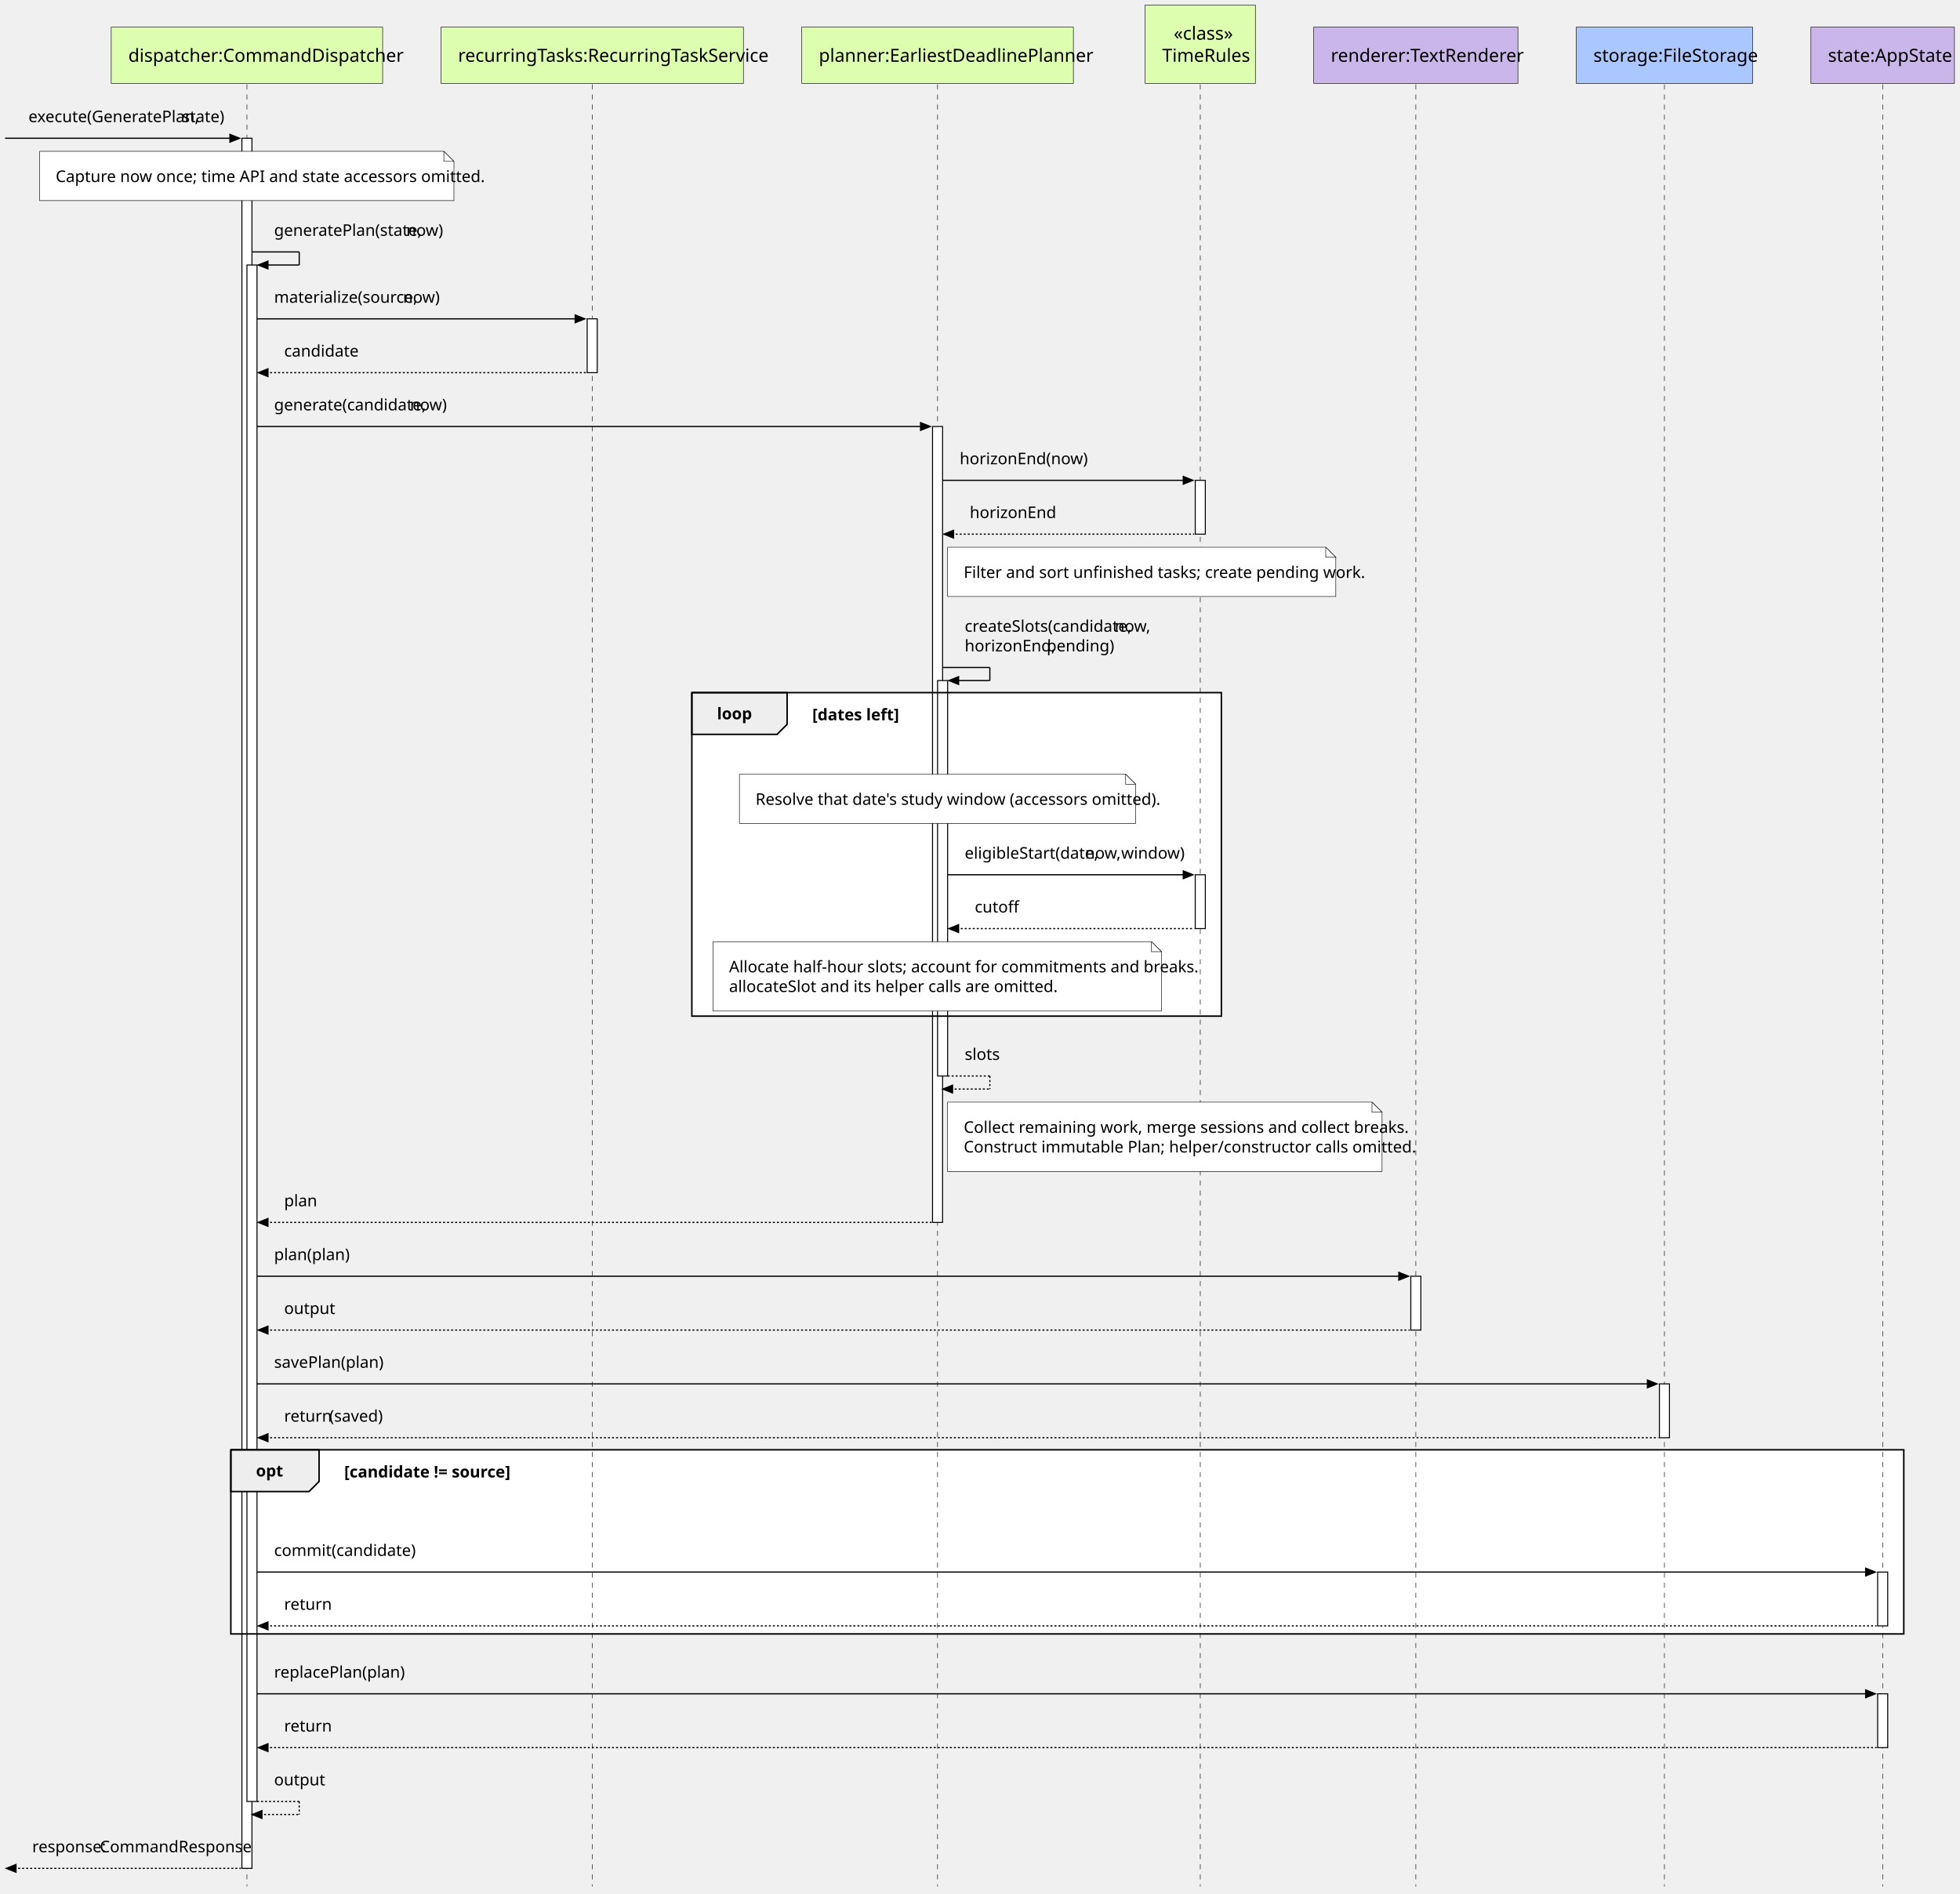
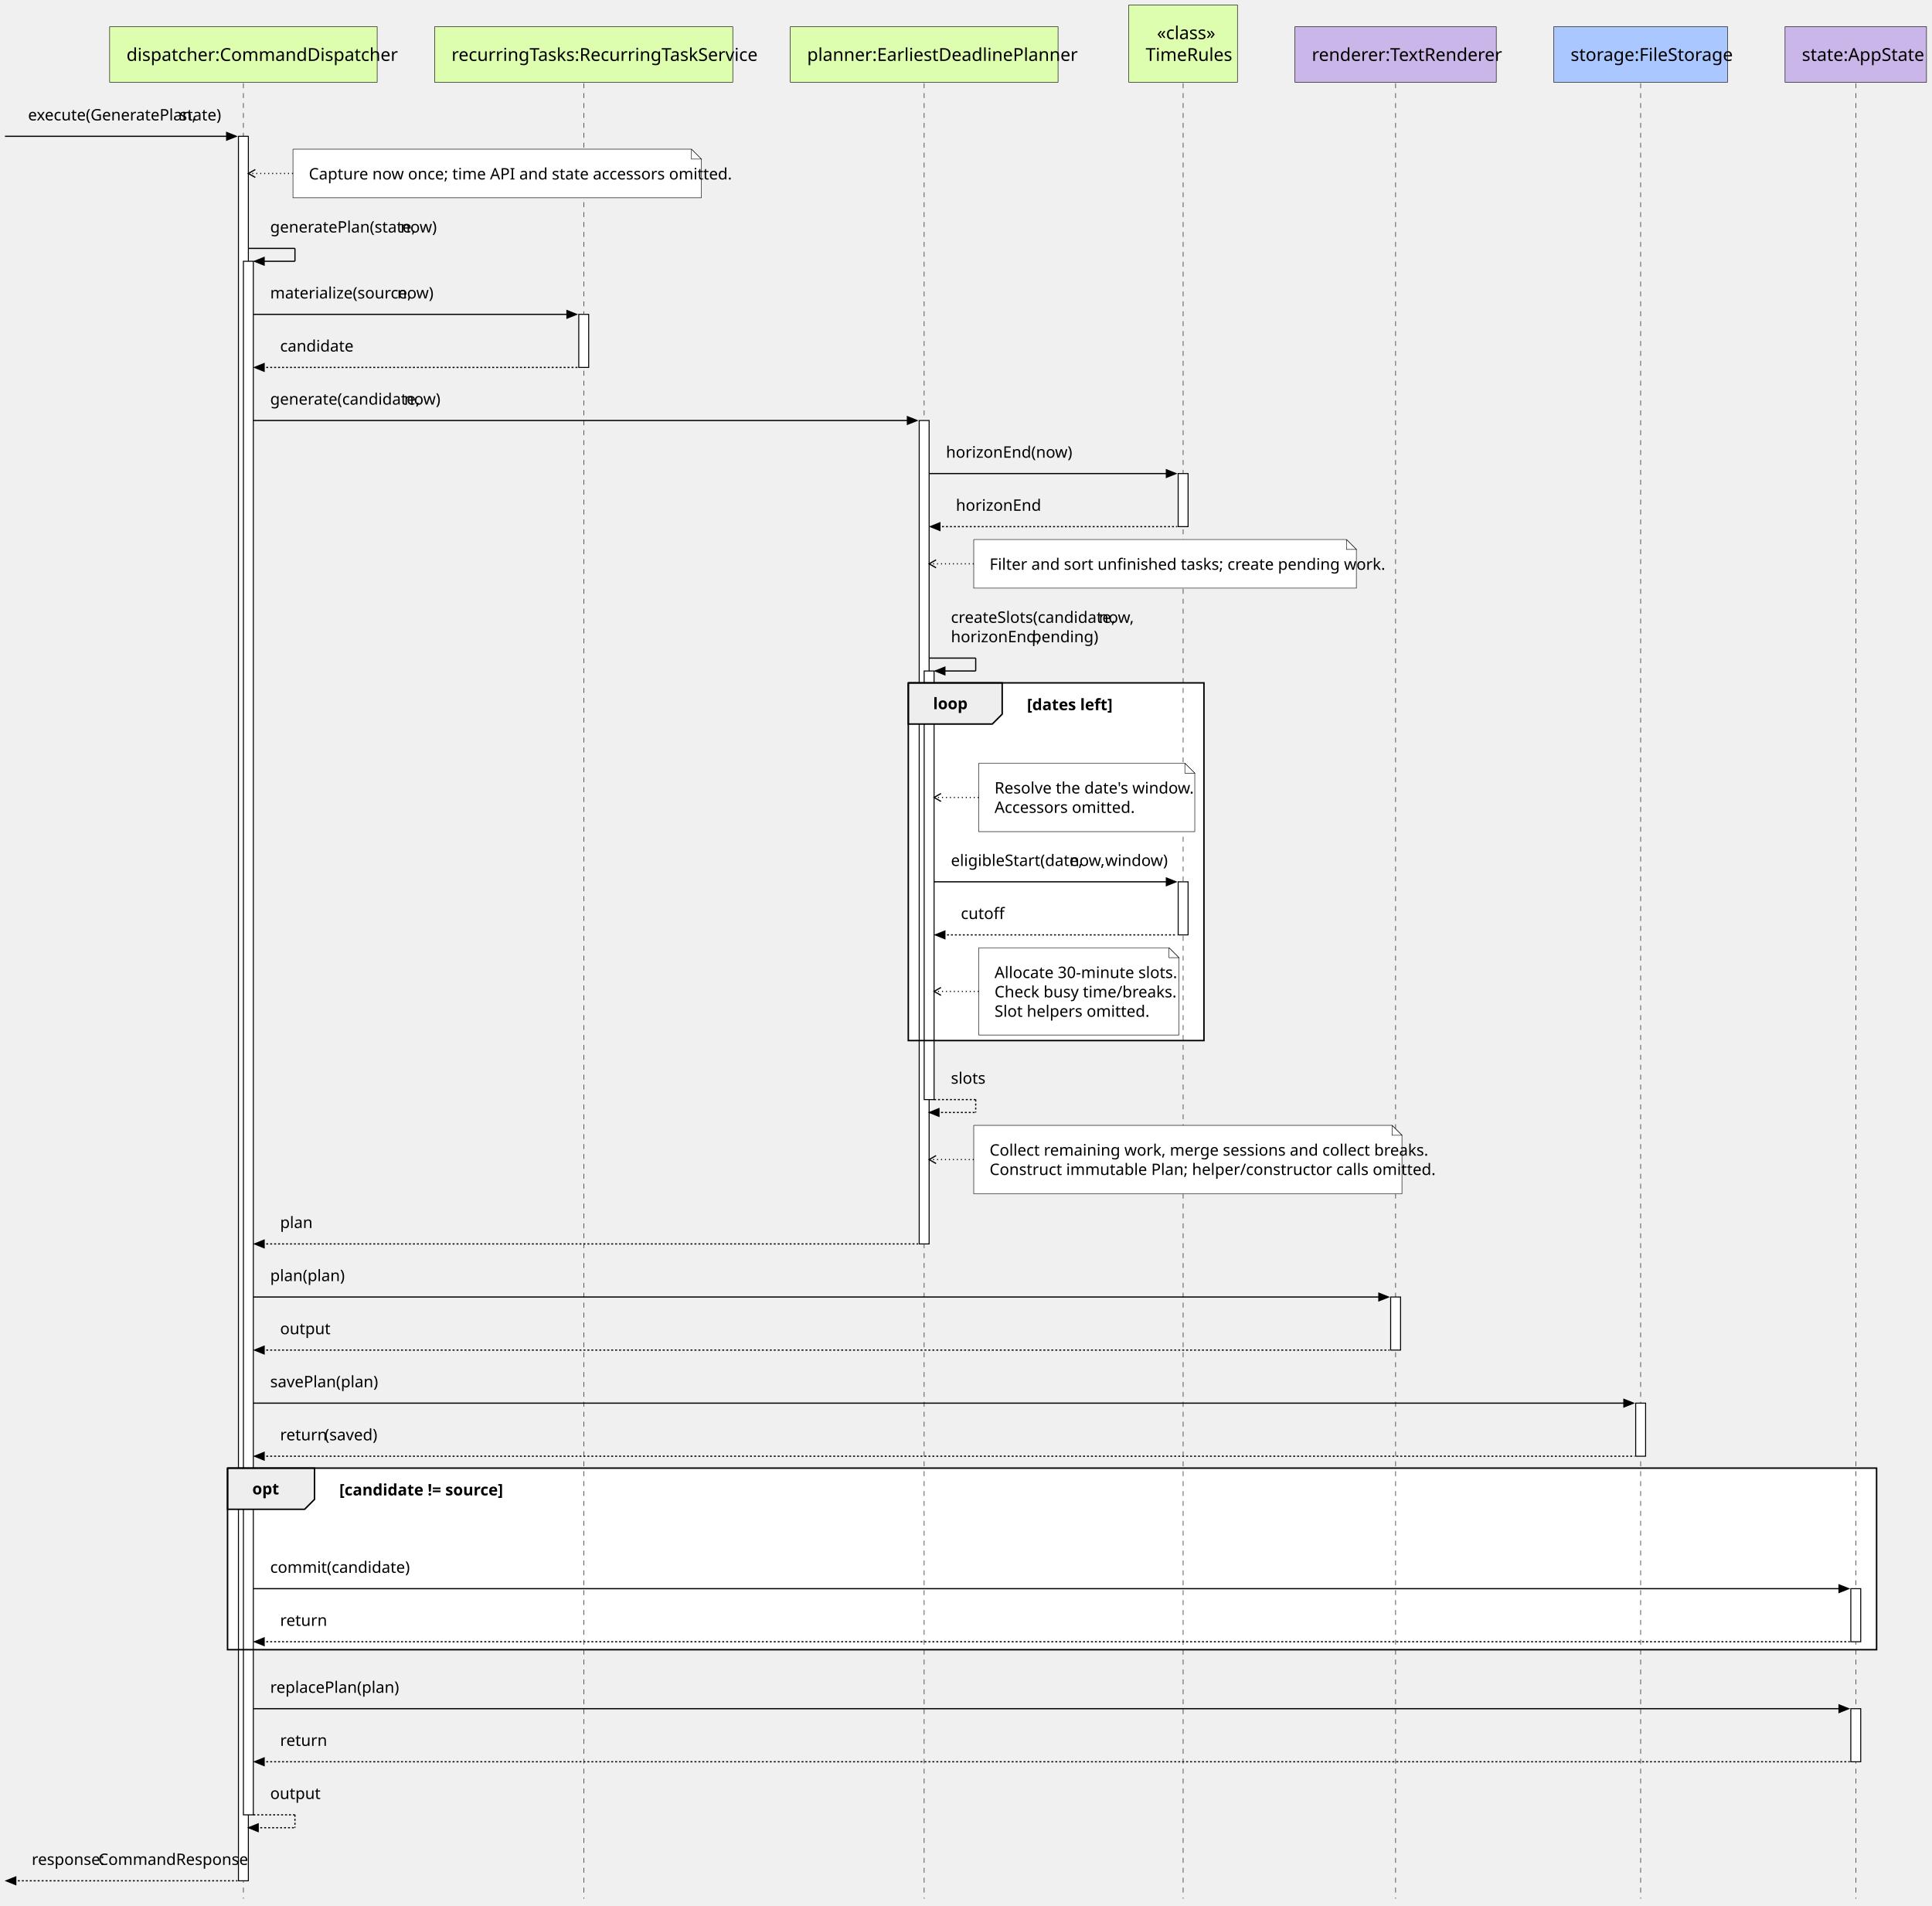
- <svg xmlns="http://www.w3.org/2000/svg" contentStyleType="text/css" data-diagram-type="SEQUENCE" height="1883px" preserveAspectRatio="none" style="width:1949px;height:1883px;background:#FFFFFF;" version="1.1" viewBox="0 0 1949 1883" width="1949px" zoomAndPan="magnify">
+ <svg xmlns="http://www.w3.org/2000/svg" contentstyletype="text/css" data-diagram-type="SEQUENCE" height="1922px" preserveAspectRatio="none" style="width:1949px;height:1922px;background:#FFFFFF;" version="1.1" viewBox="0 0 1949 1922" width="1949px" zoomAndPan="magnify">
  <defs />
  <g>
-     <rect fill="#FFFFFF" height="321.719" style="stroke:#FFFFFF;stroke-width:1;" width="526.574" x="687.97" y="688.789" />
-     <rect fill="#FFFFFF" height="183.125" style="stroke:#FFFFFF;stroke-width:1;" width="1663.554" x="229.547" y="1441.758" />
-     <g>
-       <rect fill="#000000" fill-opacity="0" height="1792.062" width="8" x="242.047" y="83.945" />
-       <line style="stroke:#000000;stroke-width:0.5;stroke-dasharray:5,5;" x1="245.547" x2="245.547" y1="83.945" y2="1876.008" />
-     </g>
-     <g>
-       <rect fill="#FFFFFF" height="1720.531" style="stroke:#000000;stroke-width:1;" width="10" x="240.547" y="137.477" />
-     </g>
-     <g>
-       <rect fill="#FFFFFF" height="1527.938" style="stroke:#000000;stroke-width:1;" width="10" x="245.547" y="263.539" />
-     </g>
-     <g>
-       <rect fill="#000000" fill-opacity="0" height="1792.062" width="8" x="585.361" y="83.945" />
-       <line style="stroke:#000000;stroke-width:0.5;stroke-dasharray:5,5;" x1="588.861" x2="588.861" y1="83.945" y2="1876.008" />
+     <rect fill="#FFFFFF" height="360.781" style="stroke:#FFFFFF;stroke-width:1;" width="298.25" x="916.294" y="688.789" />
+     <rect fill="#FFFFFF" height="183.125" style="stroke:#FFFFFF;stroke-width:1;" width="1663.554" x="229.547" y="1480.82" />
+     <g>
+       <rect fill="#000000" fill-opacity="0" height="1831.125" width="8" x="242.047" y="83.945" />
+       <line style="stroke:#000000;stroke-width:0.5;stroke-dasharray:5,5;" x1="245.547" x2="245.547" y1="83.945" y2="1915.07" />
+     </g>
+     <g>
+       <rect fill="#FFFFFF" height="1759.594" style="stroke:#000000;stroke-width:1;" width="10" x="240.547" y="137.477" />
+     </g>
+     <g>
+       <rect fill="#FFFFFF" height="1567" style="stroke:#000000;stroke-width:1;" width="10" x="245.547" y="263.539" />
+     </g>
+     <g>
+       <rect fill="#000000" fill-opacity="0" height="1831.125" width="8" x="585.361" y="83.945" />
+       <line style="stroke:#000000;stroke-width:0.5;stroke-dasharray:5,5;" x1="588.861" x2="588.861" y1="83.945" y2="1915.07" />
    </g>
    <g>
      <rect fill="#FFFFFF" height="53.531" style="stroke:#000000;stroke-width:1;" width="10" x="583.861" y="317.07" />
    </g>
    <g>
-       <rect fill="#000000" fill-opacity="0" height="1792.062" width="8" x="928.794" y="83.945" />
-       <line style="stroke:#000000;stroke-width:0.5;stroke-dasharray:5,5;" x1="932.294" x2="932.294" y1="83.945" y2="1876.008" />
-     </g>
-     <g>
-       <rect fill="#FFFFFF" height="791.5" style="stroke:#000000;stroke-width:1;" width="10" x="927.294" y="424.133" />
-     </g>
-     <g>
-       <rect fill="#FFFFFF" height="393.25" style="stroke:#000000;stroke-width:1;" width="10" x="932.294" y="676.789" />
-     </g>
-     <g>
-       <rect fill="#000000" fill-opacity="0" height="1792.062" width="8" x="1190.044" y="83.945" />
-       <line style="stroke:#000000;stroke-width:0.5;stroke-dasharray:5,5;" x1="1193.544" x2="1193.544" y1="83.945" y2="1876.008" />
+       <rect fill="#000000" fill-opacity="0" height="1831.125" width="8" x="928.794" y="83.945" />
+       <line style="stroke:#000000;stroke-width:0.5;stroke-dasharray:5,5;" x1="932.294" x2="932.294" y1="83.945" y2="1915.07" />
+     </g>
+     <g>
+       <rect fill="#FFFFFF" height="830.562" style="stroke:#000000;stroke-width:1;" width="10" x="927.294" y="424.133" />
+     </g>
+     <g>
+       <rect fill="#FFFFFF" height="432.312" style="stroke:#000000;stroke-width:1;" width="10" x="932.294" y="676.789" />
+     </g>
+     <g>
+       <rect fill="#000000" fill-opacity="0" height="1831.125" width="8" x="1190.044" y="83.945" />
+       <line style="stroke:#000000;stroke-width:0.5;stroke-dasharray:5,5;" x1="1193.544" x2="1193.544" y1="83.945" y2="1915.07" />
    </g>
    <g>
      <rect fill="#FFFFFF" height="53.531" style="stroke:#000000;stroke-width:1;" width="10" x="1188.544" y="477.664" />
    </g>
    <g>
-       <rect fill="#FFFFFF" height="53.531" style="stroke:#000000;stroke-width:1;" width="10" x="1188.544" y="869.914" />
-     </g>
-     <g>
-       <rect fill="#000000" fill-opacity="0" height="1792.062" width="8" x="1404.384" y="83.945" />
-       <line style="stroke:#000000;stroke-width:0.5;stroke-dasharray:5,5;" x1="1407.884" x2="1407.884" y1="83.945" y2="1876.008" />
-     </g>
-     <g>
-       <rect fill="#FFFFFF" height="53.531" style="stroke:#000000;stroke-width:1;" width="10" x="1402.884" y="1269.164" />
-     </g>
-     <g>
-       <rect fill="#000000" fill-opacity="0" height="1792.062" width="8" x="1651.581" y="83.945" />
-       <line style="stroke:#000000;stroke-width:0.5;stroke-dasharray:5,5;" x1="1655.081" x2="1655.081" y1="83.945" y2="1876.008" />
-     </g>
-     <g>
-       <rect fill="#FFFFFF" height="53.531" style="stroke:#000000;stroke-width:1;" width="10" x="1650.081" y="1376.227" />
-     </g>
-     <g>
-       <rect fill="#000000" fill-opacity="0" height="1792.062" width="8" x="1868.601" y="83.945" />
-       <line style="stroke:#000000;stroke-width:0.5;stroke-dasharray:5,5;" x1="1872.101" x2="1872.101" y1="83.945" y2="1876.008" />
-     </g>
-     <g>
-       <rect fill="#FFFFFF" height="53.531" style="stroke:#000000;stroke-width:1;" width="10" x="1867.101" y="1563.352" />
-     </g>
-     <g>
-       <rect fill="#FFFFFF" height="53.531" style="stroke:#000000;stroke-width:1;" width="10" x="1867.101" y="1684.414" />
+       <rect fill="#FFFFFF" height="53.531" style="stroke:#000000;stroke-width:1;" width="10" x="1188.544" y="889.445" />
+     </g>
+     <g>
+       <rect fill="#000000" fill-opacity="0" height="1831.125" width="8" x="1404.384" y="83.945" />
+       <line style="stroke:#000000;stroke-width:0.5;stroke-dasharray:5,5;" x1="1407.884" x2="1407.884" y1="83.945" y2="1915.07" />
+     </g>
+     <g>
+       <rect fill="#FFFFFF" height="53.531" style="stroke:#000000;stroke-width:1;" width="10" x="1402.884" y="1308.227" />
+     </g>
+     <g>
+       <rect fill="#000000" fill-opacity="0" height="1831.125" width="8" x="1651.581" y="83.945" />
+       <line style="stroke:#000000;stroke-width:0.5;stroke-dasharray:5,5;" x1="1655.081" x2="1655.081" y1="83.945" y2="1915.07" />
+     </g>
+     <g>
+       <rect fill="#FFFFFF" height="53.531" style="stroke:#000000;stroke-width:1;" width="10" x="1650.081" y="1415.289" />
+     </g>
+     <g>
+       <rect fill="#000000" fill-opacity="0" height="1831.125" width="8" x="1868.601" y="83.945" />
+       <line style="stroke:#000000;stroke-width:0.5;stroke-dasharray:5,5;" x1="1872.101" x2="1872.101" y1="83.945" y2="1915.07" />
+     </g>
+     <g>
+       <rect fill="#FFFFFF" height="53.531" style="stroke:#000000;stroke-width:1;" width="10" x="1867.101" y="1602.414" />
+     </g>
+     <g>
+       <rect fill="#FFFFFF" height="53.531" style="stroke:#000000;stroke-width:1;" width="10" x="1867.101" y="1723.477" />
    </g>
    <rect fill="#DDFDAF" height="55.973" style="stroke:#000000;stroke-width:0.5;" width="269.89" x="110.602" y="26.973" />
    <text fill="#000000" font-family="Calibri" font-size="18" lengthAdjust="spacing" textLength="235.89" x="127.602" y="61.445">dispatcher:CommandDispatcher</text>
    <rect fill="#DDFDAF" height="55.973" style="stroke:#000000;stroke-width:0.5;" width="300.739" x="438.492" y="26.973" />
    <text fill="#000000" font-family="Calibri" font-size="18" lengthAdjust="spacing" textLength="266.739" x="455.492" y="61.445">recurringTasks:RecurringTaskService</text>
    <rect fill="#DDFDAF" height="55.973" style="stroke:#000000;stroke-width:0.5;" width="270.127" x="797.231" y="26.973" />
    <text fill="#000000" font-family="Calibri" font-size="18" lengthAdjust="spacing" textLength="236.127" x="814.231" y="61.445">planner:EarliestDeadlinePlanner</text>
    <rect fill="#DDFDAF" height="77.945" style="stroke:#000000;stroke-width:0.5;" width="109.595" x="1138.747" y="5" />
    <text fill="#000000" font-family="Calibri" font-size="18" lengthAdjust="spacing" textLength="52.884" x="1167.102" y="39.473">«class»</text>
    <text fill="#000000" font-family="Calibri" font-size="18" lengthAdjust="spacing" textLength="75.595" x="1155.747" y="61.445">TimeRules</text>
    <rect fill="#CAB6E8" height="55.973" style="stroke:#000000;stroke-width:0.5;" width="203.084" x="1306.342" y="26.973" />
    <text fill="#000000" font-family="Calibri" font-size="18" lengthAdjust="spacing" textLength="169.084" x="1323.342" y="61.445">renderer:TextRenderer</text>
    <rect fill="#ABC7FF" height="55.973" style="stroke:#000000;stroke-width:0.5;" width="175.31" x="1567.426" y="26.973" />
    <text fill="#000000" font-family="Calibri" font-size="18" lengthAdjust="spacing" textLength="141.31" x="1584.426" y="61.445">storage:FileStorage</text>
    <rect fill="#CAB6E8" height="55.973" style="stroke:#000000;stroke-width:0.5;" width="142.73" x="1800.736" y="26.973" />
    <text fill="#000000" font-family="Calibri" font-size="18" lengthAdjust="spacing" textLength="108.73" x="1817.736" y="61.445">state:AppState</text>
    <polygon fill="#000000" points="228.547,133.477,238.547,137.477,228.547,141.477" style="stroke:#000000;stroke-width:1;" />
    <line style="stroke:#000000;stroke-width:1.2;" x1="5" x2="234.547" y1="137.477" y2="137.477" />
    <text fill="#000000" font-family="Calibri" font-size="16" lengthAdjust="spacing" textLength="149.18" x="28.297" y="121.477">execute(GeneratePlan,</text>
    <text fill="#000000" font-family="Calibri" font-size="16" lengthAdjust="spacing" textLength="3.617" x="177.477" y="121.477"> </text>
    <text fill="#000000" font-family="Calibri" font-size="16" lengthAdjust="spacing" textLength="37.453" x="181.094" y="121.477">state)</text>
-     <path d="M39.375,150.477 L39.375,199.477 L451.375,199.477 L451.375,160.477 L441.375,150.477 L39.375,150.477" fill="#FFFFFF" style="stroke:#000000;stroke-width:0.5;" />
-     <path d="M441.375,150.477 L441.375,160.477 L451.375,160.477 L441.375,150.477" fill="#FFFFFF" style="stroke:#000000;stroke-width:0.5;" />
-     <text fill="#000000" font-family="Calibri" font-size="16" lengthAdjust="spacing" textLength="371.344" x="55.375" y="181.008">Capture now once; time API and state accessors omitted.</text>
+     <g class="uml-note" data-note-target="Dispatcher" transform="translate(40,0)">
+       <path d="M255.547,150.477 L255.547,199.477 L667.547,199.477 L667.547,160.477 L657.547,150.477 L255.547,150.477" fill="#FFFFFF" style="stroke:#000000;stroke-width:0.5;" />
+       <path d="M657.547,150.477 L657.547,160.477 L667.547,160.477 L657.547,150.477" fill="#FFFFFF" style="stroke:#000000;stroke-width:0.5;" />
+       <text fill="#000000" font-family="Calibri" font-size="16" lengthAdjust="spacing" textLength="371.344" x="271.547" y="181.008">Capture now once; time API and state accessors omitted.</text>
+     </g>
+     <g class="uml-note-link" data-note-target="Dispatcher">
+       <path d="M295.547,174.977 H250.547" stroke-dasharray="1,3" stroke="#000000" stroke-width="1.2" fill="none" />
+       <path d="M257.547,170.977 L250.547,174.977 L257.547,178.977" stroke="#000000" stroke-width="1.2" fill="none" />
+     </g>
    <line style="stroke:#000000;stroke-width:1.2;" x1="250.547" x2="297.547" y1="250.539" y2="250.539" />
    <line style="stroke:#000000;stroke-width:1.2;" x1="297.547" x2="297.547" y1="250.539" y2="263.539" />
    <line style="stroke:#000000;stroke-width:1.2;" x1="256.547" x2="297.547" y1="263.539" y2="263.539" />
    <polygon fill="#000000" points="266.547,259.539,256.547,263.539,266.547,267.539" style="stroke:#000000;stroke-width:1;" />
    <text fill="#000000" font-family="Calibri" font-size="16" lengthAdjust="spacing" textLength="127.875" x="272.547" y="234.539">generatePlan(state,</text>
    <text fill="#000000" font-family="Calibri" font-size="16" lengthAdjust="spacing" textLength="3.617" x="400.422" y="234.539"> </text>
    <text fill="#000000" font-family="Calibri" font-size="16" lengthAdjust="spacing" textLength="33.133" x="404.039" y="234.539">now)</text>
    <polygon fill="#000000" points="571.861,313.07,581.861,317.07,571.861,321.07" style="stroke:#000000;stroke-width:1;" />
    <line style="stroke:#000000;stroke-width:1.2;" x1="255.547" x2="577.861" y1="317.07" y2="317.07" />
    <text fill="#000000" font-family="Calibri" font-size="16" lengthAdjust="spacing" textLength="124.555" x="272.547" y="301.07">materialize(source,</text>
    <text fill="#000000" font-family="Calibri" font-size="16" lengthAdjust="spacing" textLength="3.617" x="397.102" y="301.07"> </text>
    <text fill="#000000" font-family="Calibri" font-size="16" lengthAdjust="spacing" textLength="33.133" x="400.719" y="301.07">now)</text>
    <polygon fill="#000000" points="266.547,366.602,256.547,370.602,266.547,374.602" style="stroke:#000000;stroke-width:1;" />
    <line style="stroke:#000000;stroke-width:1.2;stroke-dasharray:2,2;" x1="260.547" x2="582.861" y1="370.602" y2="370.602" />
    <text fill="#000000" font-family="Calibri" font-size="16" lengthAdjust="spacing" textLength="64.305" x="282.547" y="354.602">candidate</text>
    <polygon fill="#000000" points="915.294,420.133,925.294,424.133,915.294,428.133" style="stroke:#000000;stroke-width:1;" />
    <line style="stroke:#000000;stroke-width:1.2;" x1="255.547" x2="921.294" y1="424.133" y2="424.133" />
    <text fill="#000000" font-family="Calibri" font-size="16" lengthAdjust="spacing" textLength="131.57" x="272.547" y="408.133">generate(candidate,</text>
    <text fill="#000000" font-family="Calibri" font-size="16" lengthAdjust="spacing" textLength="3.617" x="404.117" y="408.133"> </text>
    <text fill="#000000" font-family="Calibri" font-size="16" lengthAdjust="spacing" textLength="33.133" x="407.734" y="408.133">now)</text>
    <polygon fill="#000000" points="1176.544,473.664,1186.544,477.664,1176.544,481.664" style="stroke:#000000;stroke-width:1;" />
    <line style="stroke:#000000;stroke-width:1.2;" x1="937.294" x2="1182.544" y1="477.664" y2="477.664" />
    <text fill="#000000" font-family="Calibri" font-size="16" lengthAdjust="spacing" textLength="111.867" x="954.294" y="461.664">horizonEnd(now)</text>
    <polygon fill="#000000" points="948.294,527.195,938.294,531.195,948.294,535.195" style="stroke:#000000;stroke-width:1;" />
    <line style="stroke:#000000;stroke-width:1.2;stroke-dasharray:2,2;" x1="942.294" x2="1187.544" y1="531.195" y2="531.195" />
    <text fill="#000000" font-family="Calibri" font-size="16" lengthAdjust="spacing" textLength="73.883" x="964.294" y="515.195">horizonEnd</text>
-     <path d="M942.294,544.195 L942.294,593.195 L1328.294,593.195 L1328.294,554.195 L1318.294,544.195 L942.294,544.195" fill="#FFFFFF" style="stroke:#000000;stroke-width:0.5;" />
-     <path d="M1318.294,544.195 L1318.294,554.195 L1328.294,554.195 L1318.294,544.195" fill="#FFFFFF" style="stroke:#000000;stroke-width:0.5;" />
-     <text fill="#000000" font-family="Calibri" font-size="16" lengthAdjust="spacing" textLength="345.438" x="958.294" y="574.727">Filter and sort unfinished tasks; create pending work.</text>
+     <g class="uml-note" data-note-target="Planner" transform="translate(40,0)">
+       <path d="M942.294,544.195 L942.294,593.195 L1328.294,593.195 L1328.294,554.195 L1318.294,544.195 L942.294,544.195" fill="#FFFFFF" style="stroke:#000000;stroke-width:0.5;" />
+       <path d="M1318.294,544.195 L1318.294,554.195 L1328.294,554.195 L1318.294,544.195" fill="#FFFFFF" style="stroke:#000000;stroke-width:0.5;" />
+       <text fill="#000000" font-family="Calibri" font-size="16" lengthAdjust="spacing" textLength="345.438" x="958.294" y="574.727">Filter and sort unfinished tasks; create pending work.</text>
+     </g>
+     <g class="uml-note-link" data-note-target="Planner">
+       <path d="M982.294,568.695 H937.294" stroke-dasharray="1,3" stroke="#000000" stroke-width="1.2" fill="none" />
+       <path d="M944.294,564.695 L937.294,568.695 L944.294,572.695" stroke="#000000" stroke-width="1.2" fill="none" />
+     </g>
    <line style="stroke:#000000;stroke-width:1.2;" x1="937.294" x2="984.294" y1="663.789" y2="663.789" />
    <line style="stroke:#000000;stroke-width:1.2;" x1="984.294" x2="984.294" y1="663.789" y2="676.789" />
    <line style="stroke:#000000;stroke-width:1.2;" x1="943.294" x2="984.294" y1="676.789" y2="676.789" />
    <polygon fill="#000000" points="953.294,672.789,943.294,676.789,953.294,680.789" style="stroke:#000000;stroke-width:1;" />
    <text fill="#000000" font-family="Calibri" font-size="16" lengthAdjust="spacing" textLength="145.516" x="959.294" y="628.258">createSlots(candidate,</text>
    <text fill="#000000" font-family="Calibri" font-size="16" lengthAdjust="spacing" textLength="3.617" x="1104.81" y="628.258"> </text>
    <text fill="#000000" font-family="Calibri" font-size="16" lengthAdjust="spacing" textLength="32.273" x="1108.427" y="628.258">now,</text>
    <text fill="#000000" font-family="Calibri" font-size="16" lengthAdjust="spacing" textLength="77.875" x="959.294" y="647.789">horizonEnd,</text>
    <text fill="#000000" font-family="Calibri" font-size="16" lengthAdjust="spacing" textLength="3.617" x="1037.169" y="647.789"> </text>
    <text fill="#000000" font-family="Calibri" font-size="16" lengthAdjust="spacing" textLength="57.641" x="1040.787" y="647.789">pending)</text>
-     <path d="M687.97,688.789 L782.689,688.789 L782.689,720.32 L772.689,730.32 L687.97,730.32 L687.97,688.789" fill="#EEEEEE" style="stroke:#000000;stroke-width:1.5;" />
-     <rect fill="none" height="321.719" style="stroke:#000000;stroke-width:1.5;" width="526.574" x="687.97" y="688.789" />
-     <text fill="#000000" font-family="Calibri" font-size="16" font-weight="bold" lengthAdjust="spacing" textLength="29.719" x="712.97" y="715.32">loop</text>
-     <text fill="#000000" font-family="Calibri" font-size="16" font-weight="bold" lengthAdjust="spacing" textLength="73.07" x="807.689" y="716.32">[dates left]</text>
-     <path d="M735.29,769.852 L735.29,818.852 L1129.291,818.852 L1129.291,779.852 L1119.291,769.852 L735.29,769.852" fill="#FFFFFF" style="stroke:#000000;stroke-width:0.5;" />
-     <path d="M1119.291,769.852 L1119.291,779.852 L1129.291,779.852 L1119.291,769.852" fill="#FFFFFF" style="stroke:#000000;stroke-width:0.5;" />
-     <text fill="#000000" font-family="Calibri" font-size="16" lengthAdjust="spacing" textLength="353.008" x="751.29" y="800.383">Resolve that date's study window (accessors omitted).</text>
-     <polygon fill="#000000" points="1176.544,865.914,1186.544,869.914,1176.544,873.914" style="stroke:#000000;stroke-width:1;" />
-     <line style="stroke:#000000;stroke-width:1.2;" x1="942.294" x2="1182.544" y1="869.914" y2="869.914" />
-     <text fill="#000000" font-family="Calibri" font-size="16" lengthAdjust="spacing" textLength="116.094" x="959.294" y="853.914">eligibleStart(date,</text>
-     <text fill="#000000" font-family="Calibri" font-size="16" lengthAdjust="spacing" textLength="3.617" x="1075.388" y="853.914"> </text>
-     <text fill="#000000" font-family="Calibri" font-size="16" lengthAdjust="spacing" textLength="32.273" x="1079.005" y="853.914">now,</text>
-     <text fill="#000000" font-family="Calibri" font-size="16" lengthAdjust="spacing" textLength="3.617" x="1111.279" y="853.914"> </text>
-     <text fill="#000000" font-family="Calibri" font-size="16" lengthAdjust="spacing" textLength="56.648" x="1114.896" y="853.914">window)</text>
-     <polygon fill="#000000" points="953.294,919.445,943.294,923.445,953.294,927.445" style="stroke:#000000;stroke-width:1;" />
-     <line style="stroke:#000000;stroke-width:1.2;stroke-dasharray:2,2;" x1="947.294" x2="1187.544" y1="923.445" y2="923.445" />
-     <text fill="#000000" font-family="Calibri" font-size="16" lengthAdjust="spacing" textLength="38.734" x="969.294" y="907.445">cutoff</text>
-     <path d="M708.97,936.445 L708.97,1005.445 L1154.97,1005.445 L1154.97,946.445 L1144.97,936.445 L708.97,936.445" fill="#FFFFFF" style="stroke:#000000;stroke-width:0.5;" />
-     <path d="M1144.97,936.445 L1144.97,946.445 L1154.97,946.445 L1144.97,936.445" fill="#FFFFFF" style="stroke:#000000;stroke-width:0.5;" />
-     <text fill="#000000" font-family="Calibri" font-size="16" lengthAdjust="spacing" textLength="405.648" x="724.97" y="966.977">Allocate half-hour slots; account for commitments and breaks.</text>
-     <text fill="#000000" font-family="Calibri" font-size="16" lengthAdjust="spacing" textLength="284.719" x="724.97" y="986.508">allocateSlot and its helper calls are omitted.</text>
-     <line style="stroke:#000000;stroke-width:1.2;stroke-dasharray:2,2;" x1="942.294" x2="984.294" y1="1070.039" y2="1070.039" />
-     <line style="stroke:#000000;stroke-width:1.2;stroke-dasharray:2,2;" x1="984.294" x2="984.294" y1="1070.039" y2="1083.039" />
-     <line style="stroke:#000000;stroke-width:1.2;stroke-dasharray:2,2;" x1="937.294" x2="984.294" y1="1083.039" y2="1083.039" />
-     <polygon fill="#000000" points="947.294,1079.039,937.294,1083.039,947.294,1087.039" style="stroke:#000000;stroke-width:1;" />
-     <text fill="#000000" font-family="Calibri" font-size="16" lengthAdjust="spacing" textLength="29.984" x="959.294" y="1054.039">slots</text>
-     <path d="M942.294,1096.039 L942.294,1165.039 L1374.294,1165.039 L1374.294,1106.039 L1364.294,1096.039 L942.294,1096.039" fill="#FFFFFF" style="stroke:#000000;stroke-width:0.5;" />
-     <path d="M1364.294,1096.039 L1364.294,1106.039 L1374.294,1106.039 L1364.294,1096.039" fill="#FFFFFF" style="stroke:#000000;stroke-width:0.5;" />
-     <text fill="#000000" font-family="Calibri" font-size="16" lengthAdjust="spacing" textLength="381.719" x="958.294" y="1126.57">Collect remaining work, merge sessions and collect breaks.</text>
-     <text fill="#000000" font-family="Calibri" font-size="16" lengthAdjust="spacing" textLength="391.742" x="958.294" y="1146.102">Construct immutable Plan; helper/constructor calls omitted.</text>
-     <polygon fill="#000000" points="266.547,1211.633,256.547,1215.633,266.547,1219.633" style="stroke:#000000;stroke-width:1;" />
-     <line style="stroke:#000000;stroke-width:1.2;stroke-dasharray:2,2;" x1="260.547" x2="926.294" y1="1215.633" y2="1215.633" />
-     <text fill="#000000" font-family="Calibri" font-size="16" lengthAdjust="spacing" textLength="28.148" x="282.547" y="1199.633">plan</text>
-     <polygon fill="#000000" points="1390.884,1265.164,1400.884,1269.164,1390.884,1273.164" style="stroke:#000000;stroke-width:1;" />
-     <line style="stroke:#000000;stroke-width:1.2;" x1="255.547" x2="1396.884" y1="1269.164" y2="1269.164" />
-     <text fill="#000000" font-family="Calibri" font-size="16" lengthAdjust="spacing" textLength="66" x="272.547" y="1253.164">plan(plan)</text>
-     <polygon fill="#000000" points="266.547,1318.695,256.547,1322.695,266.547,1326.695" style="stroke:#000000;stroke-width:1;" />
-     <line style="stroke:#000000;stroke-width:1.2;stroke-dasharray:2,2;" x1="260.547" x2="1401.884" y1="1322.695" y2="1322.695" />
-     <text fill="#000000" font-family="Calibri" font-size="16" lengthAdjust="spacing" textLength="44.375" x="282.547" y="1306.695">output</text>
-     <polygon fill="#000000" points="1638.081,1372.227,1648.081,1376.227,1638.081,1380.227" style="stroke:#000000;stroke-width:1;" />
-     <line style="stroke:#000000;stroke-width:1.2;" x1="255.547" x2="1644.081" y1="1376.227" y2="1376.227" />
-     <text fill="#000000" font-family="Calibri" font-size="16" lengthAdjust="spacing" textLength="94.969" x="272.547" y="1360.227">savePlan(plan)</text>
-     <polygon fill="#000000" points="266.547,1425.758,256.547,1429.758,266.547,1433.758" style="stroke:#000000;stroke-width:1;" />
-     <line style="stroke:#000000;stroke-width:1.2;stroke-dasharray:2,2;" x1="260.547" x2="1649.081" y1="1429.758" y2="1429.758" />
-     <text fill="#000000" font-family="Calibri" font-size="16" lengthAdjust="spacing" textLength="41.289" x="282.547" y="1413.758">return</text>
-     <text fill="#000000" font-family="Calibri" font-size="16" lengthAdjust="spacing" textLength="3.617" x="323.836" y="1413.758"> </text>
-     <text fill="#000000" font-family="Calibri" font-size="16" lengthAdjust="spacing" textLength="47.219" x="327.453" y="1413.758">(saved)</text>
-     <path d="M229.547,1441.758 L317.281,1441.758 L317.281,1473.289 L307.281,1483.289 L229.547,1483.289 L229.547,1441.758" fill="#EEEEEE" style="stroke:#000000;stroke-width:1.5;" />
-     <rect fill="none" height="183.125" style="stroke:#000000;stroke-width:1.5;" width="1663.554" x="229.547" y="1441.758" />
-     <text fill="#000000" font-family="Calibri" font-size="16" font-weight="bold" lengthAdjust="spacing" textLength="22.734" x="254.547" y="1468.289">opt</text>
-     <text fill="#000000" font-family="Calibri" font-size="16" font-weight="bold" lengthAdjust="spacing" textLength="140.594" x="342.281" y="1469.289">[candidate != source]</text>
-     <polygon fill="#000000" points="1855.101,1559.352,1865.101,1563.352,1855.101,1567.352" style="stroke:#000000;stroke-width:1;" />
-     <line style="stroke:#000000;stroke-width:1.2;" x1="255.547" x2="1861.101" y1="1563.352" y2="1563.352" />
-     <text fill="#000000" font-family="Calibri" font-size="16" lengthAdjust="spacing" textLength="123.805" x="272.547" y="1547.352">commit(candidate)</text>
-     <polygon fill="#000000" points="266.547,1612.883,256.547,1616.883,266.547,1620.883" style="stroke:#000000;stroke-width:1;" />
-     <line style="stroke:#000000;stroke-width:1.2;stroke-dasharray:2,2;" x1="260.547" x2="1866.101" y1="1616.883" y2="1616.883" />
-     <text fill="#000000" font-family="Calibri" font-size="16" lengthAdjust="spacing" textLength="41.289" x="282.547" y="1600.883">return</text>
-     <polygon fill="#000000" points="1855.101,1680.414,1865.101,1684.414,1855.101,1688.414" style="stroke:#000000;stroke-width:1;" />
-     <line style="stroke:#000000;stroke-width:1.2;" x1="255.547" x2="1861.101" y1="1684.414" y2="1684.414" />
-     <text fill="#000000" font-family="Calibri" font-size="16" lengthAdjust="spacing" textLength="113.867" x="272.547" y="1668.414">replacePlan(plan)</text>
-     <polygon fill="#000000" points="266.547,1733.945,256.547,1737.945,266.547,1741.945" style="stroke:#000000;stroke-width:1;" />
-     <line style="stroke:#000000;stroke-width:1.2;stroke-dasharray:2,2;" x1="260.547" x2="1866.101" y1="1737.945" y2="1737.945" />
-     <text fill="#000000" font-family="Calibri" font-size="16" lengthAdjust="spacing" textLength="41.289" x="282.547" y="1721.945">return</text>
-     <line style="stroke:#000000;stroke-width:1.2;stroke-dasharray:2,2;" x1="255.547" x2="297.547" y1="1791.477" y2="1791.477" />
-     <line style="stroke:#000000;stroke-width:1.2;stroke-dasharray:2,2;" x1="297.547" x2="297.547" y1="1791.477" y2="1804.477" />
-     <line style="stroke:#000000;stroke-width:1.2;stroke-dasharray:2,2;" x1="250.547" x2="297.547" y1="1804.477" y2="1804.477" />
-     <polygon fill="#000000" points="260.547,1800.477,250.547,1804.477,260.547,1808.477" style="stroke:#000000;stroke-width:1;" />
-     <text fill="#000000" font-family="Calibri" font-size="16" lengthAdjust="spacing" textLength="44.375" x="272.547" y="1775.477">output</text>
-     <polygon fill="#000000" points="16,1854.008,6,1858.008,16,1862.008" style="stroke:#000000;stroke-width:1;" />
-     <line style="stroke:#000000;stroke-width:1.2;stroke-dasharray:2,2;" x1="10" x2="239.547" y1="1858.008" y2="1858.008" />
-     <text fill="#000000" font-family="Calibri" font-size="16" lengthAdjust="spacing" textLength="63.547" x="32" y="1842.008">response:</text>
-     <text fill="#000000" font-family="Calibri" font-size="16" lengthAdjust="spacing" textLength="3.617" x="95.547" y="1842.008"> </text>
-     <text fill="#000000" font-family="Calibri" font-size="16" lengthAdjust="spacing" textLength="129.383" x="99.164" y="1842.008">CommandResponse</text>
+     <path d="M916.294,688.789 L1011.013,688.789 L1011.013,720.32 L1001.013,730.32 L916.294,730.32 L916.294,688.789" fill="#EEEEEE" style="stroke:#000000;stroke-width:1.5;" />
+     <rect fill="none" height="360.781" style="stroke:#000000;stroke-width:1.5;" width="298.25" x="916.294" y="688.789" />
+     <text fill="#000000" font-family="Calibri" font-size="16" font-weight="bold" lengthAdjust="spacing" textLength="29.719" x="941.294" y="715.32">loop</text>
+     <text fill="#000000" font-family="Calibri" font-size="16" font-weight="bold" lengthAdjust="spacing" textLength="73.07" x="1036.013" y="716.32">[dates left]</text>
+     <g class="uml-note" data-note-target="Planner" transform="translate(40,0)">
+       <path d="M947.294,769.852 L947.294,838.852 L1165.294,838.852 L1165.294,779.852 L1155.294,769.852 L947.294,769.852" fill="#FFFFFF" style="stroke:#000000;stroke-width:0.5;" />
+       <path d="M1155.294,769.852 L1155.294,779.852 L1165.294,779.852 L1155.294,769.852" fill="#FFFFFF" style="stroke:#000000;stroke-width:0.5;" />
+       <text fill="#000000" font-family="Calibri" font-size="16" lengthAdjust="spacing" textLength="177.797" x="963.294" y="800.383">Resolve the date's window.</text>
+       <text fill="#000000" font-family="Calibri" font-size="16" lengthAdjust="spacing" textLength="123.172" x="963.294" y="819.914">Accessors omitted.</text>
+     </g>
+     <g class="uml-note-link" data-note-target="Planner">
+       <path d="M987.294,804.352 H942.294" stroke-dasharray="1,3" stroke="#000000" stroke-width="1.2" fill="none" />
+       <path d="M949.294,800.352 L942.294,804.352 L949.294,808.352" stroke="#000000" stroke-width="1.2" fill="none" />
+     </g>
+     <polygon fill="#000000" points="1176.544,885.445,1186.544,889.445,1176.544,893.445" style="stroke:#000000;stroke-width:1;" />
+     <line style="stroke:#000000;stroke-width:1.2;" x1="942.294" x2="1182.544" y1="889.445" y2="889.445" />
+     <text fill="#000000" font-family="Calibri" font-size="16" lengthAdjust="spacing" textLength="116.094" x="959.294" y="873.445">eligibleStart(date,</text>
+     <text fill="#000000" font-family="Calibri" font-size="16" lengthAdjust="spacing" textLength="3.617" x="1075.388" y="873.445"> </text>
+     <text fill="#000000" font-family="Calibri" font-size="16" lengthAdjust="spacing" textLength="32.273" x="1079.005" y="873.445">now,</text>
+     <text fill="#000000" font-family="Calibri" font-size="16" lengthAdjust="spacing" textLength="3.617" x="1111.279" y="873.445"> </text>
+     <text fill="#000000" font-family="Calibri" font-size="16" lengthAdjust="spacing" textLength="56.648" x="1114.896" y="873.445">window)</text>
+     <polygon fill="#000000" points="953.294,938.977,943.294,942.977,953.294,946.977" style="stroke:#000000;stroke-width:1;" />
+     <line style="stroke:#000000;stroke-width:1.2;stroke-dasharray:2,2;" x1="947.294" x2="1187.544" y1="942.977" y2="942.977" />
+     <text fill="#000000" font-family="Calibri" font-size="16" lengthAdjust="spacing" textLength="38.734" x="969.294" y="926.977">cutoff</text>
+     <g class="uml-note" data-note-target="Planner" transform="translate(40,0)">
+       <path d="M947.294,955.977 L947.294,1043.977 L1149.294,1043.977 L1149.294,965.977 L1139.294,955.977 L947.294,955.977" fill="#FFFFFF" style="stroke:#000000;stroke-width:0.5;" />
+       <path d="M1139.294,955.977 L1139.294,965.977 L1149.294,965.977 L1139.294,955.977" fill="#FFFFFF" style="stroke:#000000;stroke-width:0.5;" />
+       <text fill="#000000" font-family="Calibri" font-size="16" lengthAdjust="spacing" textLength="161.75" x="963.294" y="986.508">Allocate 30-minute slots.</text>
+       <text fill="#000000" font-family="Calibri" font-size="16" lengthAdjust="spacing" textLength="159.617" x="963.294" y="1006.039">Check busy time/breaks.</text>
+       <text fill="#000000" font-family="Calibri" font-size="16" lengthAdjust="spacing" textLength="136.312" x="963.294" y="1025.57">Slot helpers omitted.</text>
+     </g>
+     <g class="uml-note-link" data-note-target="Planner">
+       <path d="M987.294,999.977 H942.294" stroke-dasharray="1,3" stroke="#000000" stroke-width="1.2" fill="none" />
+       <path d="M949.294,995.977 L942.294,999.977 L949.294,1003.977" stroke="#000000" stroke-width="1.2" fill="none" />
+     </g>
+     <line style="stroke:#000000;stroke-width:1.2;stroke-dasharray:2,2;" x1="942.294" x2="984.294" y1="1109.102" y2="1109.102" />
+     <line style="stroke:#000000;stroke-width:1.2;stroke-dasharray:2,2;" x1="984.294" x2="984.294" y1="1109.102" y2="1122.102" />
+     <line style="stroke:#000000;stroke-width:1.2;stroke-dasharray:2,2;" x1="937.294" x2="984.294" y1="1122.102" y2="1122.102" />
+     <polygon fill="#000000" points="947.294,1118.102,937.294,1122.102,947.294,1126.102" style="stroke:#000000;stroke-width:1;" />
+     <text fill="#000000" font-family="Calibri" font-size="16" lengthAdjust="spacing" textLength="29.984" x="959.294" y="1093.102">slots</text>
+     <g class="uml-note" data-note-target="Planner" transform="translate(40,0)">
+       <path d="M942.294,1135.102 L942.294,1204.102 L1374.294,1204.102 L1374.294,1145.102 L1364.294,1135.102 L942.294,1135.102" fill="#FFFFFF" style="stroke:#000000;stroke-width:0.5;" />
+       <path d="M1364.294,1135.102 L1364.294,1145.102 L1374.294,1145.102 L1364.294,1135.102" fill="#FFFFFF" style="stroke:#000000;stroke-width:0.5;" />
+       <text fill="#000000" font-family="Calibri" font-size="16" lengthAdjust="spacing" textLength="381.719" x="958.294" y="1165.633">Collect remaining work, merge sessions and collect breaks.</text>
+       <text fill="#000000" font-family="Calibri" font-size="16" lengthAdjust="spacing" textLength="391.742" x="958.294" y="1185.164">Construct immutable Plan; helper/constructor calls omitted.</text>
+     </g>
+     <g class="uml-note-link" data-note-target="Planner">
+       <path d="M982.294,1169.602 H937.294" stroke-dasharray="1,3" stroke="#000000" stroke-width="1.2" fill="none" />
+       <path d="M944.294,1165.602 L937.294,1169.602 L944.294,1173.602" stroke="#000000" stroke-width="1.2" fill="none" />
+     </g>
+     <polygon fill="#000000" points="266.547,1250.695,256.547,1254.695,266.547,1258.695" style="stroke:#000000;stroke-width:1;" />
+     <line style="stroke:#000000;stroke-width:1.2;stroke-dasharray:2,2;" x1="260.547" x2="926.294" y1="1254.695" y2="1254.695" />
+     <text fill="#000000" font-family="Calibri" font-size="16" lengthAdjust="spacing" textLength="28.148" x="282.547" y="1238.695">plan</text>
+     <polygon fill="#000000" points="1390.884,1304.227,1400.884,1308.227,1390.884,1312.227" style="stroke:#000000;stroke-width:1;" />
+     <line style="stroke:#000000;stroke-width:1.2;" x1="255.547" x2="1396.884" y1="1308.227" y2="1308.227" />
+     <text fill="#000000" font-family="Calibri" font-size="16" lengthAdjust="spacing" textLength="66" x="272.547" y="1292.227">plan(plan)</text>
+     <polygon fill="#000000" points="266.547,1357.758,256.547,1361.758,266.547,1365.758" style="stroke:#000000;stroke-width:1;" />
+     <line style="stroke:#000000;stroke-width:1.2;stroke-dasharray:2,2;" x1="260.547" x2="1401.884" y1="1361.758" y2="1361.758" />
+     <text fill="#000000" font-family="Calibri" font-size="16" lengthAdjust="spacing" textLength="44.375" x="282.547" y="1345.758">output</text>
+     <polygon fill="#000000" points="1638.081,1411.289,1648.081,1415.289,1638.081,1419.289" style="stroke:#000000;stroke-width:1;" />
+     <line style="stroke:#000000;stroke-width:1.2;" x1="255.547" x2="1644.081" y1="1415.289" y2="1415.289" />
+     <text fill="#000000" font-family="Calibri" font-size="16" lengthAdjust="spacing" textLength="94.969" x="272.547" y="1399.289">savePlan(plan)</text>
+     <polygon fill="#000000" points="266.547,1464.82,256.547,1468.82,266.547,1472.82" style="stroke:#000000;stroke-width:1;" />
+     <line style="stroke:#000000;stroke-width:1.2;stroke-dasharray:2,2;" x1="260.547" x2="1649.081" y1="1468.82" y2="1468.82" />
+     <text fill="#000000" font-family="Calibri" font-size="16" lengthAdjust="spacing" textLength="41.289" x="282.547" y="1452.82">return</text>
+     <text fill="#000000" font-family="Calibri" font-size="16" lengthAdjust="spacing" textLength="3.617" x="323.836" y="1452.82"> </text>
+     <text fill="#000000" font-family="Calibri" font-size="16" lengthAdjust="spacing" textLength="47.219" x="327.453" y="1452.82">(saved)</text>
+     <path d="M229.547,1480.82 L317.281,1480.82 L317.281,1512.352 L307.281,1522.352 L229.547,1522.352 L229.547,1480.82" fill="#EEEEEE" style="stroke:#000000;stroke-width:1.5;" />
+     <rect fill="none" height="183.125" style="stroke:#000000;stroke-width:1.5;" width="1663.554" x="229.547" y="1480.82" />
+     <text fill="#000000" font-family="Calibri" font-size="16" font-weight="bold" lengthAdjust="spacing" textLength="22.734" x="254.547" y="1507.352">opt</text>
+     <text fill="#000000" font-family="Calibri" font-size="16" font-weight="bold" lengthAdjust="spacing" textLength="140.594" x="342.281" y="1508.352">[candidate != source]</text>
+     <polygon fill="#000000" points="1855.101,1598.414,1865.101,1602.414,1855.101,1606.414" style="stroke:#000000;stroke-width:1;" />
+     <line style="stroke:#000000;stroke-width:1.2;" x1="255.547" x2="1861.101" y1="1602.414" y2="1602.414" />
+     <text fill="#000000" font-family="Calibri" font-size="16" lengthAdjust="spacing" textLength="123.805" x="272.547" y="1586.414">commit(candidate)</text>
+     <polygon fill="#000000" points="266.547,1651.945,256.547,1655.945,266.547,1659.945" style="stroke:#000000;stroke-width:1;" />
+     <line style="stroke:#000000;stroke-width:1.2;stroke-dasharray:2,2;" x1="260.547" x2="1866.101" y1="1655.945" y2="1655.945" />
+     <text fill="#000000" font-family="Calibri" font-size="16" lengthAdjust="spacing" textLength="41.289" x="282.547" y="1639.945">return</text>
+     <polygon fill="#000000" points="1855.101,1719.477,1865.101,1723.477,1855.101,1727.477" style="stroke:#000000;stroke-width:1;" />
+     <line style="stroke:#000000;stroke-width:1.2;" x1="255.547" x2="1861.101" y1="1723.477" y2="1723.477" />
+     <text fill="#000000" font-family="Calibri" font-size="16" lengthAdjust="spacing" textLength="113.867" x="272.547" y="1707.477">replacePlan(plan)</text>
+     <polygon fill="#000000" points="266.547,1773.008,256.547,1777.008,266.547,1781.008" style="stroke:#000000;stroke-width:1;" />
+     <line style="stroke:#000000;stroke-width:1.2;stroke-dasharray:2,2;" x1="260.547" x2="1866.101" y1="1777.008" y2="1777.008" />
+     <text fill="#000000" font-family="Calibri" font-size="16" lengthAdjust="spacing" textLength="41.289" x="282.547" y="1761.008">return</text>
+     <line style="stroke:#000000;stroke-width:1.2;stroke-dasharray:2,2;" x1="255.547" x2="297.547" y1="1830.539" y2="1830.539" />
+     <line style="stroke:#000000;stroke-width:1.2;stroke-dasharray:2,2;" x1="297.547" x2="297.547" y1="1830.539" y2="1843.539" />
+     <line style="stroke:#000000;stroke-width:1.2;stroke-dasharray:2,2;" x1="250.547" x2="297.547" y1="1843.539" y2="1843.539" />
+     <polygon fill="#000000" points="260.547,1839.539,250.547,1843.539,260.547,1847.539" style="stroke:#000000;stroke-width:1;" />
+     <text fill="#000000" font-family="Calibri" font-size="16" lengthAdjust="spacing" textLength="44.375" x="272.547" y="1814.539">output</text>
+     <polygon fill="#000000" points="16,1893.07,6,1897.07,16,1901.07" style="stroke:#000000;stroke-width:1;" />
+     <line style="stroke:#000000;stroke-width:1.2;stroke-dasharray:2,2;" x1="10" x2="239.547" y1="1897.07" y2="1897.07" />
+     <text fill="#000000" font-family="Calibri" font-size="16" lengthAdjust="spacing" textLength="63.547" x="32" y="1881.07">response:</text>
+     <text fill="#000000" font-family="Calibri" font-size="16" lengthAdjust="spacing" textLength="3.617" x="95.547" y="1881.07"> </text>
+     <text fill="#000000" font-family="Calibri" font-size="16" lengthAdjust="spacing" textLength="129.383" x="99.164" y="1881.07">CommandResponse</text>
  </g>
</svg>
